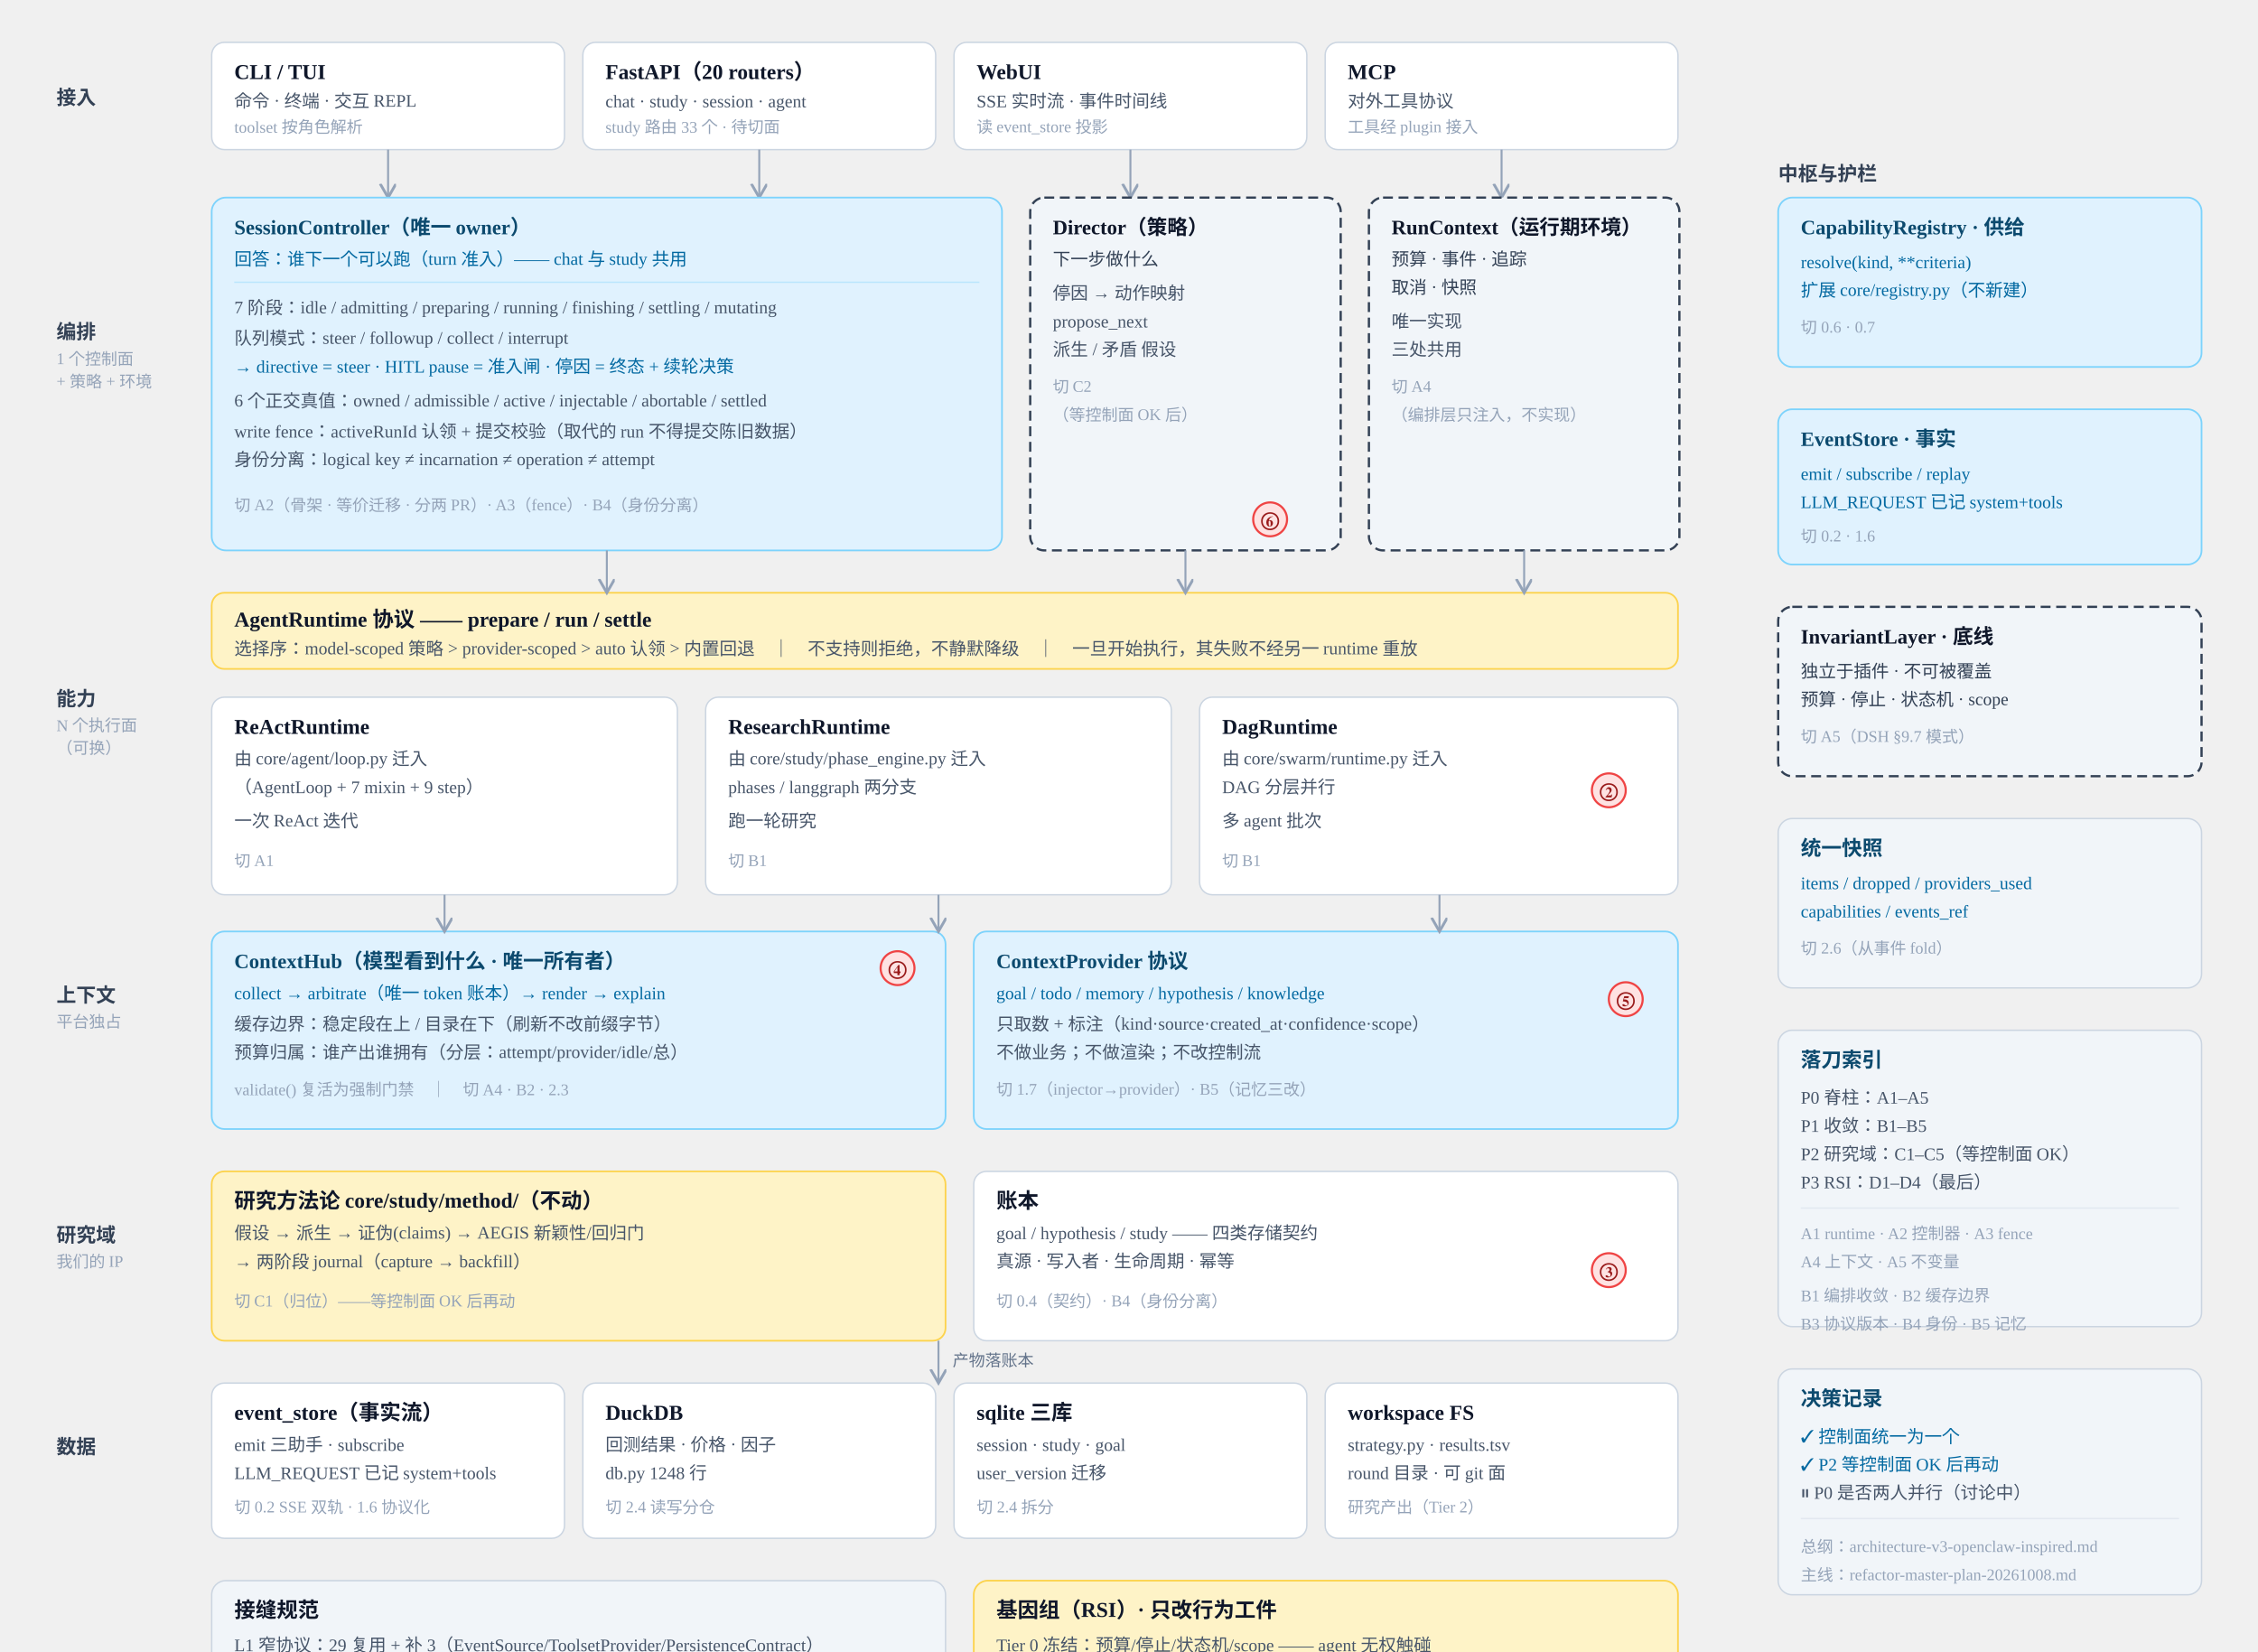
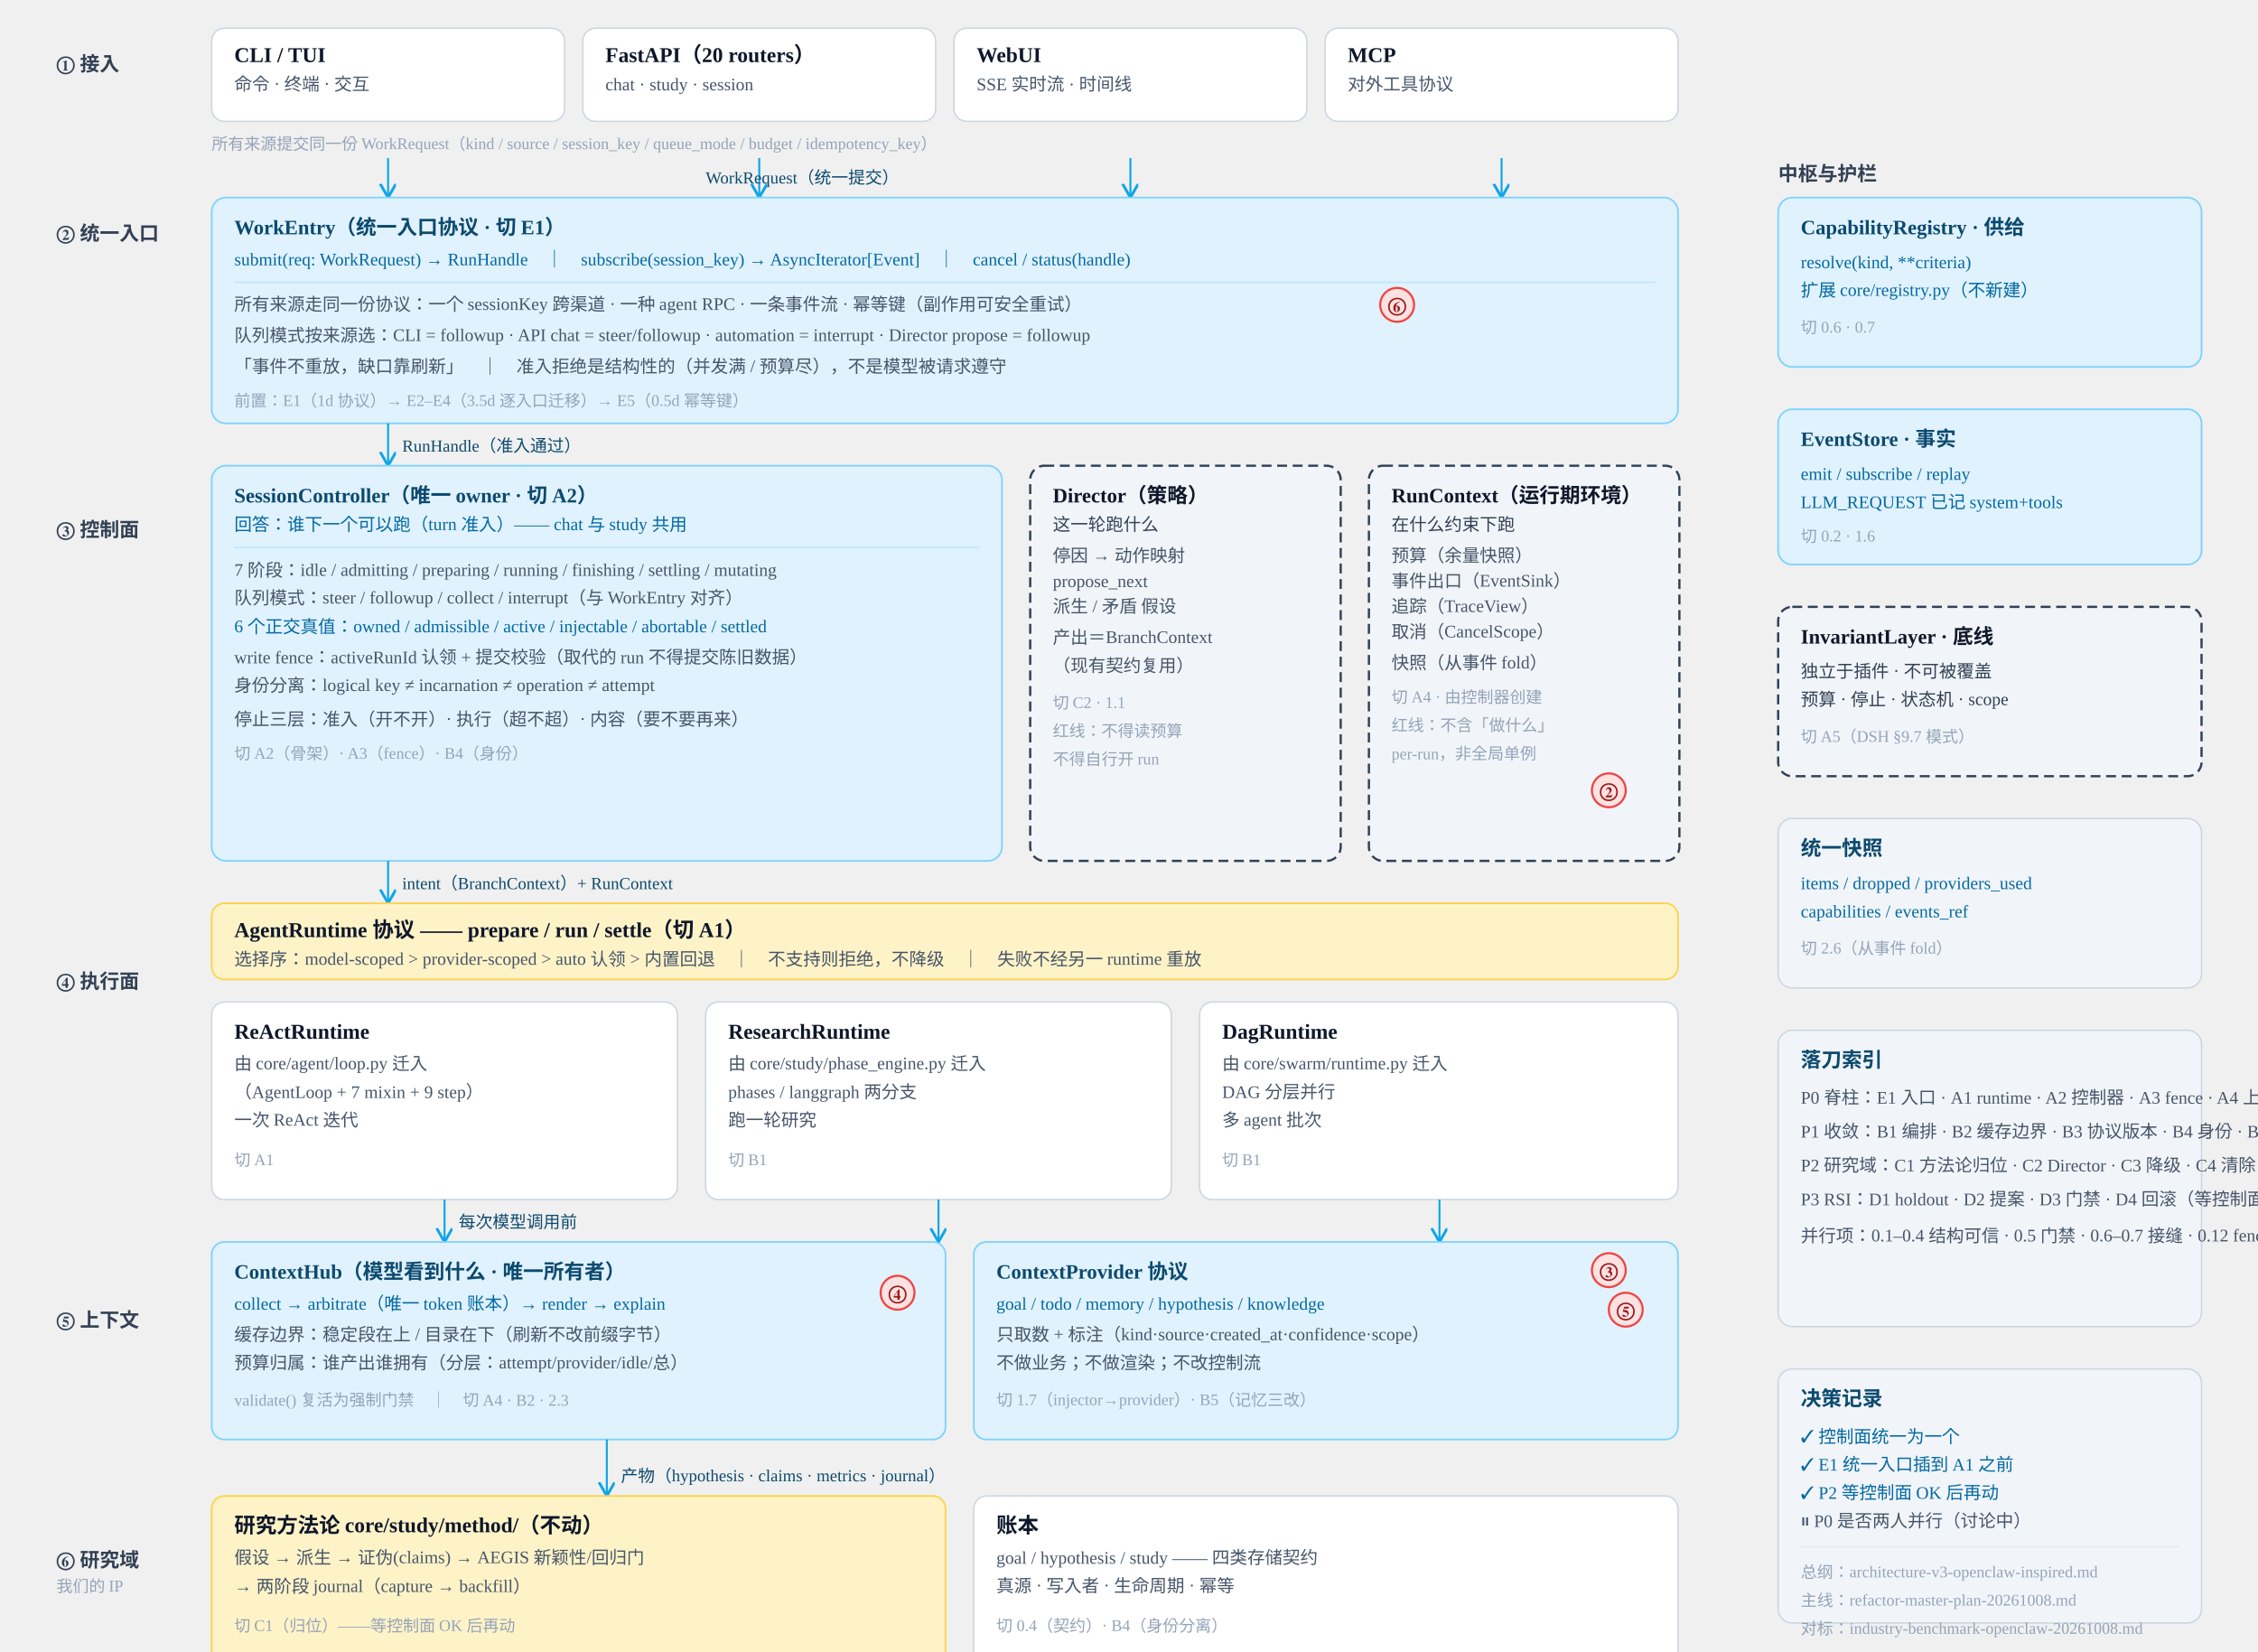
<svg xmlns="http://www.w3.org/2000/svg" viewBox="0 0 1600 1170" width="1600" height="1170" role="img" aria-labelledby="t d">
  <style>
    .lyr{font-size:14px;font-weight:600;fill:#334155}
    .bt{font-size:15px;font-weight:600;fill:#0f172a}
    .st{font-size:12.5px;fill:#475569}
    .sm{font-size:11.5px;fill:#94a3b8}
    .hub{font-size:14.5px;font-weight:600;fill:#0c4a6e}
    .hq{font-size:12.5px;fill:#0369a1}
    .mono{font-size:12px;fill:#334155;font-family:ui-monospace,Menlo,Consolas,monospace}
+     .flow-lbl{font-size:12px;font-weight:500;fill:#0c4a6e}
    .box{fill:#fff;stroke:#cbd5e1;stroke-width:1}
    .boxb{fill:#e0f2fe;stroke:#7dd3fc;stroke-width:1.2}
    .boxa{fill:#fef3c7;stroke:#fcd34d;stroke-width:1.2}
    .boxd{fill:#f1f5f9;stroke:#334155;stroke-width:1.6;stroke-dasharray:7 4}
    .boxg{fill:#f1f5f9;stroke:#cbd5e1;stroke-width:1}
    .ar{stroke:#94a3b8;stroke-width:1.4;fill:none;marker-end:url(#a1)}
    .arb{stroke:#0ea5e9;stroke-width:1.4;fill:none;marker-end:url(#a2)}
    .lbl{font-size:11.5px;fill:#64748b}
  </style>
  <defs>
    <marker id="a1" markerWidth="9" markerHeight="9" refX="7" refY="4" orient="auto">
      <path d="M0,0 L7,4 L0,8" fill="none" stroke="#94a3b8" stroke-width="1.4" />
    </marker>
    <marker id="a2" markerWidth="9" markerHeight="9" refX="7" refY="4" orient="auto">
      <path d="M0,0 L7,4 L0,8" fill="none" stroke="#0ea5e9" stroke-width="1.4" />
    </marker>
  </defs>
-   <text x="40" y="74" class="lyr">接入</text>
-   <rect x="150" y="30" width="250" height="76" rx="9" class="box" />
-   <text x="166" y="56" class="bt">CLI / TUI</text>
-   <text x="166" y="76" class="st">命令 · 终端 · 交互 REPL</text>
-   <text x="166" y="94" class="sm">toolset 按角色解析</text>
-   <rect x="413" y="30" width="250" height="76" rx="9" class="box" />
-   <text x="429" y="56" class="bt">FastAPI（20 routers）</text>
-   <text x="429" y="76" class="st">chat · study · session · agent</text>
-   <text x="429" y="94" class="sm">study 路由 33 个 · 待切面</text>
-   <rect x="676" y="30" width="250" height="76" rx="9" class="box" />
-   <text x="692" y="56" class="bt">WebUI</text>
-   <text x="692" y="76" class="st">SSE 实时流 · 事件时间线</text>
-   <text x="692" y="94" class="sm">读 event_store 投影</text>
-   <rect x="939" y="30" width="250" height="76" rx="9" class="box" />
-   <text x="955" y="56" class="bt">MCP</text>
-   <text x="955" y="76" class="st">对外工具协议</text>
-   <text x="955" y="94" class="sm">工具经 plugin 接入</text>
-   <line x1="275" y1="106" x2="275" y2="140" class="ar" />
-   <line x1="538" y1="106" x2="538" y2="140" class="ar" />
-   <line x1="801" y1="106" x2="801" y2="140" class="ar" />
-   <line x1="1064" y1="106" x2="1064" y2="140" class="ar" />
-   <text x="40" y="240" class="lyr">编排</text>
-   <text x="40" y="258" class="sm">1 个控制面</text>
-   <text x="40" y="274" class="sm">+ 策略 + 环境</text>
-   <rect x="150" y="140" width="560" height="250" rx="10" class="boxb" />
-   <text x="166" y="166" class="hub">SessionController（唯一 owner）</text>
-   <text x="166" y="188" class="hq">回答：谁下一个可以跑（turn 准入）—— chat 与 study 共用</text>
-   <line x1="166" y1="200" x2="694" y2="200" stroke="#bae6fd" />
-   <text x="166" y="222" class="st">7 阶段：idle / admitting / preparing / running / finishing / settling / mutating</text>
-   <text x="166" y="244" class="st">队列模式：steer / followup / collect / interrupt</text>
-   <text x="166" y="264" class="hq">　→ directive = steer · HITL pause = 准入闸 · 停因 = 终态 + 续轮决策</text>
-   <text x="166" y="288" class="st">6 个正交真值：owned / admissible / active / injectable / abortable / settled</text>
-   <text x="166" y="310" class="st">write fence：activeRunId 认领 + 提交校验（取代的 run 不得提交陈旧数据）</text>
-   <text x="166" y="330" class="st">身份分离：logical key ≠ incarnation ≠ operation ≠ attempt</text>
-   <text x="166" y="362" class="sm">切 A2（骨架 · 等价迁移 · 分两 PR）· A3（fence）· B4（身份分离）</text>
-   <rect x="730" y="140" width="220" height="250" rx="10" class="boxd" />
-   <text x="746" y="166" class="hub" style="fill:#0f172a">Director（策略）</text>
-   <text x="746" y="188" class="hq" style="fill:#334155">下一步做什么</text>
-   <text x="746" y="212" class="st">停因 → 动作映射</text>
-   <text x="746" y="232" class="st">propose_next</text>
-   <text x="746" y="252" class="st">派生 / 矛盾 假设</text>
-   <text x="746" y="278" class="sm">切 C2</text>
-   <text x="746" y="298" class="sm">（等控制面 OK 后）</text>
-   <rect x="970" y="140" width="220" height="250" rx="10" class="boxd" />
-   <text x="986" y="166" class="hub" style="fill:#0f172a">RunContext（运行期环境）</text>
-   <text x="986" y="188" class="hq" style="fill:#334155">预算 · 事件 · 追踪</text>
-   <text x="986" y="208" class="hq" style="fill:#334155">取消 · 快照</text>
-   <text x="986" y="232" class="st">唯一实现</text>
-   <text x="986" y="252" class="st">三处共用</text>
-   <text x="986" y="278" class="sm">切 A4</text>
-   <text x="986" y="298" class="sm">（编排层只注入，不实现）</text>
-   <text x="40" y="500" class="lyr">能力</text>
-   <text x="40" y="518" class="sm">N 个执行面</text>
-   <text x="40" y="534" class="sm">（可换）</text>
-   <rect x="150" y="420" width="1039" height="54" rx="9" class="boxa" />
-   <text x="166" y="444" class="bt">AgentRuntime 协议 —— prepare / run / settle</text>
-   <text x="166" y="464" class="st">选择序：model-scoped 策略 &gt; provider-scoped &gt; auto 认领 &gt; 内置回退　｜　不支持则拒绝，不静默降级　｜　一旦开始执行，其失败不经另一 runtime 重放</text>
-   <rect x="150" y="494" width="330" height="140" rx="9" class="box" />
-   <text x="166" y="520" class="bt">ReActRuntime</text>
-   <text x="166" y="542" class="st">由 core/agent/loop.py 迁入</text>
-   <text x="166" y="562" class="st">（AgentLoop + 7 mixin + 9 step）</text>
-   <text x="166" y="586" class="st">一次 ReAct 迭代</text>
-   <text x="166" y="614" class="sm">切 A1</text>
-   <rect x="500" y="494" width="330" height="140" rx="9" class="box" />
-   <text x="516" y="520" class="bt">ResearchRuntime</text>
-   <text x="516" y="542" class="st">由 core/study/phase_engine.py 迁入</text>
-   <text x="516" y="562" class="st">phases / langgraph 两分支</text>
-   <text x="516" y="586" class="st">跑一轮研究</text>
-   <text x="516" y="614" class="sm">切 B1</text>
-   <rect x="850" y="494" width="339" height="140" rx="9" class="box" />
-   <text x="866" y="520" class="bt">DagRuntime</text>
-   <text x="866" y="542" class="st">由 core/swarm/runtime.py 迁入</text>
-   <text x="866" y="562" class="st">DAG 分层并行</text>
-   <text x="866" y="586" class="st">多 agent 批次</text>
-   <text x="866" y="614" class="sm">切 B1</text>
-   <text x="40" y="710" class="lyr">上下文</text>
-   <text x="40" y="728" class="sm">平台独占</text>
-   <rect x="150" y="660" width="520" height="140" rx="9" class="boxb" />
-   <text x="166" y="686" class="hub">ContextHub（模型看到什么 · 唯一所有者）</text>
-   <text x="166" y="708" class="hq">collect → arbitrate（唯一 token 账本）→ render → explain</text>
-   <text x="166" y="730" class="st">缓存边界：稳定段在上 / 目录在下（刷新不改前缀字节）</text>
-   <text x="166" y="750" class="st">预算归属：谁产出谁拥有（分层：attempt/provider/idle/总）</text>
-   <text x="166" y="776" class="sm">validate() 复活为强制门禁　｜　切 A4 · B2 · 2.3</text>
-   <rect x="690" y="660" width="499" height="140" rx="9" class="boxb" />
-   <text x="706" y="686" class="hub">ContextProvider 协议</text>
-   <text x="706" y="708" class="hq">goal / todo / memory / hypothesis / knowledge</text>
-   <text x="706" y="730" class="st">只取数 + 标注（kind·source·created_at·confidence·scope）</text>
-   <text x="706" y="750" class="st">不做业务；不做渲染；不改控制流</text>
-   <text x="706" y="776" class="sm">切 1.7（injector→provider）· B5（记忆三改）</text>
-   <line x1="430" y1="390" x2="430" y2="420" class="ar" />
-   <line x1="840" y1="390" x2="840" y2="420" class="ar" />
-   <line x1="1080" y1="390" x2="1080" y2="420" class="ar" />
-   <line x1="315" y1="634" x2="315" y2="660" class="ar" />
-   <line x1="665" y1="634" x2="665" y2="660" class="ar" />
-   <line x1="1020" y1="634" x2="1020" y2="660" class="ar" />
-   <text x="40" y="880" class="lyr">研究域</text>
-   <text x="40" y="898" class="sm">我们的 IP</text>
-   <rect x="150" y="830" width="520" height="120" rx="9" class="boxa" />
-   <text x="166" y="856" class="bt">研究方法论 core/study/method/（不动）</text>
-   <text x="166" y="878" class="st">假设 → 派生 → 证伪(claims) → AEGIS 新颖性/回归门</text>
-   <text x="166" y="898" class="st">→ 两阶段 journal（capture → backfill）</text>
-   <text x="166" y="926" class="sm">切 C1（归位）——等控制面 OK 后再动</text>
-   <rect x="690" y="830" width="499" height="120" rx="9" class="box" />
-   <text x="706" y="856" class="bt">账本</text>
-   <text x="706" y="878" class="st">goal / hypothesis / study —— 四类存储契约</text>
-   <text x="706" y="898" class="st">真源 · 写入者 · 生命周期 · 幂等</text>
-   <text x="706" y="926" class="sm">切 0.4（契约）· B4（身份分离）</text>
-   <line x1="665" y1="950" x2="665" y2="980" class="ar" />
-   <text x="675" y="968" class="lbl">产物落账本</text>
-   <text x="40" y="1030" class="lyr">数据</text>
-   <rect x="150" y="980" width="250" height="110" rx="9" class="box" />
-   <text x="166" y="1006" class="bt">event_store（事实流）</text>
-   <text x="166" y="1028" class="st">emit 三助手 · subscribe</text>
-   <text x="166" y="1048" class="st">LLM_REQUEST 已记 system+tools</text>
-   <text x="166" y="1072" class="sm">切 0.2 SSE 双轨 · 1.6 协议化</text>
-   <rect x="413" y="980" width="250" height="110" rx="9" class="box" />
-   <text x="429" y="1006" class="bt">DuckDB</text>
-   <text x="429" y="1028" class="st">回测结果 · 价格 · 因子</text>
-   <text x="429" y="1048" class="st">db.py 1248 行</text>
-   <text x="429" y="1072" class="sm">切 2.4 读写分仓</text>
-   <rect x="676" y="980" width="250" height="110" rx="9" class="box" />
-   <text x="692" y="1006" class="bt">sqlite 三库</text>
-   <text x="692" y="1028" class="st">session · study · goal</text>
-   <text x="692" y="1048" class="st">user_version 迁移</text>
-   <text x="692" y="1072" class="sm">切 2.4 拆分</text>
-   <rect x="939" y="980" width="250" height="110" rx="9" class="box" />
-   <text x="955" y="1006" class="bt">workspace FS</text>
-   <text x="955" y="1028" class="st">strategy.py · results.tsv</text>
-   <text x="955" y="1048" class="st">round 目录 · 可 git 面</text>
-   <text x="955" y="1072" class="sm">研究产出（Tier 2）</text>
-   <rect x="150" y="1120" width="520" height="130" rx="10" class="boxg" />
-   <text x="166" y="1146" class="bt">接缝规范</text>
-   <text x="166" y="1170" class="st">L1 窄协议：29 复用 + 补 3（EventSource/ToolsetProvider/PersistenceContract）</text>
-   <text x="166" y="1190" class="st">L2 统一注册：扩展 core/registry.py（不新建平行注册表）</text>
-   <text x="166" y="1210" class="st">L3 一致性套件：每协议一套可运行 pytest</text>
-   <text x="166" y="1236" class="sm">+ 协议版本化：PROTOCOL_VERSION，不匹配即拒绝（切 B3）</text>
-   <rect x="690" y="1120" width="499" height="130" rx="10" class="boxa" />
-   <text x="706" y="1146" class="bt">基因组（RSI）· 只改行为工件</text>
-   <text x="706" y="1170" class="st">Tier 0 冻结：预算/停止/状态机/scope —— agent 无权触碰</text>
-   <text x="706" y="1190" class="st">Tier 1 提案制：.prompts / .skills / 工具集组合 → 三重门禁 → git 回滚</text>
-   <text x="706" y="1210" class="st">Tier 2 可自改：strategy.py / config / 因子（研究产出，非进化）</text>
-   <text x="706" y="1236" class="sm">先决条件：holdout 集（现缺）+ 不变量层上线</text>
+   <text x="40" y="50" class="lyr">① 接入</text>
+   <rect x="150" y="20" width="250" height="66" rx="9" class="box" />
+   <text x="166" y="44" class="bt">CLI / TUI</text>
+   <text x="166" y="64" class="st">命令 · 终端 · 交互</text>
+   <rect x="413" y="20" width="250" height="66" rx="9" class="box" />
+   <text x="429" y="44" class="bt">FastAPI（20 routers）</text>
+   <text x="429" y="64" class="st">chat · study · session</text>
+   <rect x="676" y="20" width="250" height="66" rx="9" class="box" />
+   <text x="692" y="44" class="bt">WebUI</text>
+   <text x="692" y="64" class="st">SSE 实时流 · 时间线</text>
+   <rect x="939" y="20" width="250" height="66" rx="9" class="box" />
+   <text x="955" y="44" class="bt">MCP</text>
+   <text x="955" y="64" class="st">对外工具协议</text>
+   <text x="150" y="106" class="sm">所有来源提交同一份 WorkRequest（kind / source / session_key / queue_mode / budget / idempotency_key）</text>
+   <line x1="275" y1="112" x2="275" y2="140" class="arb" />
+   <line x1="538" y1="112" x2="538" y2="140" class="arb" />
+   <line x1="801" y1="112" x2="801" y2="140" class="arb" />
+   <line x1="1064" y1="112" x2="1064" y2="140" class="arb" />
+   <text x="500" y="130" class="flow-lbl">WorkRequest（统一提交）</text>
+   <text x="40" y="170" class="lyr">② 统一入口</text>
+   <rect x="150" y="140" width="1039" height="160" rx="10" class="boxb" />
+   <text x="166" y="166" class="hub">WorkEntry（统一入口协议 · 切 E1）</text>
+   <text x="166" y="188" class="hq">submit(req: WorkRequest) → RunHandle　｜　subscribe(session_key) → AsyncIterator[Event]　｜　cancel / status(handle)</text>
+   <line x1="166" y1="200" x2="1173" y2="200" stroke="#bae6fd" />
+   <text x="166" y="220" class="st">所有来源走同一份协议：一个 sessionKey 跨渠道 · 一种 agent RPC · 一条事件流 · 幂等键（副作用可安全重试）</text>
+   <text x="166" y="242" class="st">队列模式按来源选：CLI = followup · API chat = steer/followup · automation = interrupt · Director propose = followup</text>
+   <text x="166" y="264" class="st">「事件不重放，缺口靠刷新」　｜　准入拒绝是结构性的（并发满 / 预算尽），不是模型被请求遵守</text>
+   <text x="166" y="288" class="sm">前置：E1（1d 协议）→ E2–E4（3.5d 逐入口迁移）→ E5（0.5d 幂等键）</text>
+   <line x1="275" y1="300" x2="275" y2="330" class="arb" />
+   <text x="285" y="320" class="flow-lbl">RunHandle（准入通过）</text>
+   <text x="40" y="380" class="lyr">③ 控制面</text>
+   <rect x="150" y="330" width="560" height="280" rx="10" class="boxb" />
+   <text x="166" y="356" class="hub">SessionController（唯一 owner · 切 A2）</text>
+   <text x="166" y="376" class="hq">回答：谁下一个可以跑（turn 准入）—— chat 与 study 共用</text>
+   <line x1="166" y1="388" x2="694" y2="388" stroke="#bae6fd" />
+   <text x="166" y="408" class="st">7 阶段：idle / admitting / preparing / running / finishing / settling / mutating</text>
+   <text x="166" y="428" class="st">队列模式：steer / followup / collect / interrupt（与 WorkEntry 对齐）</text>
+   <text x="166" y="448" class="hq">6 个正交真值：owned / admissible / active / injectable / abortable / settled</text>
+   <text x="166" y="470" class="st">write fence：activeRunId 认领 + 提交校验（取代的 run 不得提交陈旧数据）</text>
+   <text x="166" y="490" class="st">身份分离：logical key ≠ incarnation ≠ operation ≠ attempt</text>
+   <text x="166" y="514" class="st">停止三层：准入（开不开）· 执行（超不超）· 内容（要不要再来）</text>
+   <text x="166" y="538" class="sm">切 A2（骨架）· A3（fence）· B4（身份）</text>
+   <rect x="730" y="330" width="220" height="280" rx="10" class="boxd" />
+   <text x="746" y="356" class="hub" style="fill:#0f172a">Director（策略）</text>
+   <text x="746" y="376" class="hq" style="fill:#334155">这一轮跑什么</text>
+   <text x="746" y="398" class="st">停因 → 动作映射</text>
+   <text x="746" y="416" class="st">propose_next</text>
+   <text x="746" y="434" class="st">派生 / 矛盾 假设</text>
+   <text x="746" y="456" class="st">产出＝BranchContext</text>
+   <text x="746" y="476" class="st">（现有契约复用）</text>
+   <text x="746" y="502" class="sm">切 C2 · 1.1</text>
+   <text x="746" y="522" class="sm">红线：不得读预算</text>
+   <text x="746" y="542" class="sm">　　　不得自行开 run</text>
+   <rect x="970" y="330" width="220" height="280" rx="10" class="boxd" />
+   <text x="986" y="356" class="hub" style="fill:#0f172a">RunContext（运行期环境）</text>
+   <text x="986" y="376" class="hq" style="fill:#334155">在什么约束下跑</text>
+   <text x="986" y="398" class="st">预算（余量快照）</text>
+   <text x="986" y="416" class="st">事件出口（EventSink）</text>
+   <text x="986" y="434" class="st">追踪（TraceView）</text>
+   <text x="986" y="452" class="st">取消（CancelScope）</text>
+   <text x="986" y="474" class="st">快照（从事件 fold）</text>
+   <text x="986" y="498" class="sm">切 A4 · 由控制器创建</text>
+   <text x="986" y="518" class="sm">红线：不含「做什么」</text>
+   <text x="986" y="538" class="sm">　　　per-run，非全局单例</text>
+   <line x1="275" y1="610" x2="275" y2="640" class="arb" />
+   <text x="285" y="630" class="flow-lbl">intent（BranchContext）+ RunContext</text>
+   <text x="40" y="700" class="lyr">④ 执行面</text>
+   <rect x="150" y="640" width="1039" height="54" rx="9" class="boxa" />
+   <text x="166" y="664" class="bt">AgentRuntime 协议 —— prepare / run / settle（切 A1）</text>
+   <text x="166" y="684" class="st">选择序：model-scoped &gt; provider-scoped &gt; auto 认领 &gt; 内置回退　｜　不支持则拒绝，不降级　｜　失败不经另一 runtime 重放</text>
+   <rect x="150" y="710" width="330" height="140" rx="9" class="box" />
+   <text x="166" y="736" class="bt">ReActRuntime</text>
+   <text x="166" y="758" class="st">由 core/agent/loop.py 迁入</text>
+   <text x="166" y="778" class="st">（AgentLoop + 7 mixin + 9 step）</text>
+   <text x="166" y="798" class="st">一次 ReAct 迭代</text>
+   <text x="166" y="826" class="sm">切 A1</text>
+   <rect x="500" y="710" width="330" height="140" rx="9" class="box" />
+   <text x="516" y="736" class="bt">ResearchRuntime</text>
+   <text x="516" y="758" class="st">由 core/study/phase_engine.py 迁入</text>
+   <text x="516" y="778" class="st">phases / langgraph 两分支</text>
+   <text x="516" y="798" class="st">跑一轮研究</text>
+   <text x="516" y="826" class="sm">切 B1</text>
+   <rect x="850" y="710" width="339" height="140" rx="9" class="box" />
+   <text x="866" y="736" class="bt">DagRuntime</text>
+   <text x="866" y="758" class="st">由 core/swarm/runtime.py 迁入</text>
+   <text x="866" y="778" class="st">DAG 分层并行</text>
+   <text x="866" y="798" class="st">多 agent 批次</text>
+   <text x="866" y="826" class="sm">切 B1</text>
+   <line x1="315" y1="850" x2="315" y2="880" class="arb" />
+   <line x1="665" y1="850" x2="665" y2="880" class="arb" />
+   <line x1="1020" y1="850" x2="1020" y2="880" class="arb" />
+   <text x="325" y="870" class="flow-lbl">每次模型调用前</text>
+   <text x="40" y="940" class="lyr">⑤ 上下文</text>
+   <rect x="150" y="880" width="520" height="140" rx="9" class="boxb" />
+   <text x="166" y="906" class="hub">ContextHub（模型看到什么 · 唯一所有者）</text>
+   <text x="166" y="928" class="hq">collect → arbitrate（唯一 token 账本）→ render → explain</text>
+   <text x="166" y="950" class="st">缓存边界：稳定段在上 / 目录在下（刷新不改前缀字节）</text>
+   <text x="166" y="970" class="st">预算归属：谁产出谁拥有（分层：attempt/provider/idle/总）</text>
+   <text x="166" y="996" class="sm">validate() 复活为强制门禁　｜　切 A4 · B2 · 2.3</text>
+   <rect x="690" y="880" width="499" height="140" rx="9" class="boxb" />
+   <text x="706" y="906" class="hub">ContextProvider 协议</text>
+   <text x="706" y="928" class="hq">goal / todo / memory / hypothesis / knowledge</text>
+   <text x="706" y="950" class="st">只取数 + 标注（kind·source·created_at·confidence·scope）</text>
+   <text x="706" y="970" class="st">不做业务；不做渲染；不改控制流</text>
+   <text x="706" y="996" class="sm">切 1.7（injector→provider）· B5（记忆三改）</text>
+   <line x1="430" y1="1020" x2="430" y2="1060" class="arb" />
+   <text x="440" y="1050" class="flow-lbl">产物（hypothesis · claims · metrics · journal）</text>
+   <text x="40" y="1110" class="lyr">⑥ 研究域</text>
+   <text x="40" y="1128" class="sm">我们的 IP</text>
+   <rect x="150" y="1060" width="520" height="120" rx="9" class="boxa" />
+   <text x="166" y="1086" class="bt">研究方法论 core/study/method/（不动）</text>
+   <text x="166" y="1108" class="st">假设 → 派生 → 证伪(claims) → AEGIS 新颖性/回归门</text>
+   <text x="166" y="1128" class="st">→ 两阶段 journal（capture → backfill）</text>
+   <text x="166" y="1156" class="sm">切 C1（归位）——等控制面 OK 后再动</text>
+   <rect x="690" y="1060" width="499" height="120" rx="9" class="box" />
+   <text x="706" y="1086" class="bt">账本</text>
+   <text x="706" y="1108" class="st">goal / hypothesis / study —— 四类存储契约</text>
+   <text x="706" y="1128" class="st">真源 · 写入者 · 生命周期 · 幂等</text>
+   <text x="706" y="1156" class="sm">切 0.4（契约）· B4（身份分离）</text>
+   <line x1="430" y1="1180" x2="430" y2="1210" class="arb" />
+   <text x="440" y="1200" class="flow-lbl">持久化</text>
+   <text x="40" y="1260" class="lyr">⑦ 数据</text>
+   <rect x="150" y="1210" width="250" height="100" rx="9" class="box" />
+   <text x="166" y="1234" class="bt">event_store（事实流）</text>
+   <text x="166" y="1254" class="st">emit 三助手 · subscribe</text>
+   <text x="166" y="1274" class="st">LLM_REQUEST 已记 system+tools</text>
+   <text x="166" y="1296" class="sm">切 0.2 SSE 双轨 · 1.6 协议化</text>
+   <rect x="413" y="1210" width="250" height="100" rx="9" class="box" />
+   <text x="429" y="1234" class="bt">DuckDB</text>
+   <text x="429" y="1254" class="st">回测结果 · 价格 · 因子</text>
+   <text x="429" y="1274" class="st">db.py 1248 行</text>
+   <text x="429" y="1296" class="sm">切 2.4 读写分仓</text>
+   <rect x="676" y="1210" width="250" height="100" rx="9" class="box" />
+   <text x="692" y="1234" class="bt">sqlite 三库</text>
+   <text x="692" y="1254" class="st">session · study · goal</text>
+   <text x="692" y="1274" class="st">user_version 迁移</text>
+   <text x="692" y="1296" class="sm">切 2.4 拆分</text>
+   <rect x="939" y="1210" width="250" height="100" rx="9" class="box" />
+   <text x="955" y="1234" class="bt">workspace FS</text>
+   <text x="955" y="1254" class="st">strategy.py · results.tsv</text>
+   <text x="955" y="1274" class="st">round 目录 · 可 git 面</text>
+   <text x="955" y="1296" class="sm">研究产出（Tier 2）</text>
+   <rect x="150" y="1350" width="520" height="130" rx="10" class="boxg" />
+   <text x="166" y="1376" class="bt">接缝规范</text>
+   <text x="166" y="1400" class="st">L1 窄协议：29 复用 + 补 3（EventSource/ToolsetProvider/PersistenceContract）</text>
+   <text x="166" y="1420" class="st">L2 统一注册：扩展 core/registry.py（不新建平行注册表）</text>
+   <text x="166" y="1440" class="st">L3 一致性套件：每协议一套可运行 pytest</text>
+   <text x="166" y="1466" class="sm">+ 协议版本化：PROTOCOL_VERSION，不匹配即拒绝（切 B3）</text>
+   <rect x="690" y="1350" width="499" height="130" rx="10" class="boxa" />
+   <text x="706" y="1376" class="bt">基因组（RSI）· 只改行为工件</text>
+   <text x="706" y="1400" class="st">Tier 0 冻结：预算/停止/状态机/scope —— agent 无权触碰</text>
+   <text x="706" y="1420" class="st">Tier 1 提案制：.prompts / .skills / 工具集组合 → 三重门禁 → git 回滚</text>
+   <text x="706" y="1440" class="st">Tier 2 可自改：strategy.py / config / 因子（研究产出，非进化）</text>
+   <text x="706" y="1466" class="sm">先决条件：holdout 集（现缺）+ 不变量层上线</text>
  <text x="1260" y="128" class="lyr">中枢与护栏</text>
  <rect x="1260" y="140" width="300" height="120" rx="10" class="boxb" />
  <text x="1276" y="166" class="hub">CapabilityRegistry · 供给</text>
  <text x="1276" y="190" class="hq">resolve(kind, **criteria)</text>
  <text x="1276" y="210" class="hq">扩展 core/registry.py（不新建）</text>
  <text x="1276" y="236" class="sm">切 0.6 · 0.7</text>
  <rect x="1260" y="290" width="300" height="110" rx="10" class="boxb" />
  <text x="1276" y="316" class="hub">EventStore · 事实</text>
  <text x="1276" y="340" class="hq">emit / subscribe / replay</text>
  <text x="1276" y="360" class="hq">LLM_REQUEST 已记 system+tools</text>
  <text x="1276" y="384" class="sm">切 0.2 · 1.6</text>
  <rect x="1260" y="430" width="300" height="120" rx="10" class="boxd" />
  <text x="1276" y="456" class="hub" style="fill:#0f172a">InvariantLayer · 底线</text>
  <text x="1276" y="480" class="hq" style="fill:#334155">独立于插件 · 不可被覆盖</text>
  <text x="1276" y="500" class="hq" style="fill:#334155">预算 · 停止 · 状态机 · scope</text>
  <text x="1276" y="526" class="sm">切 A5（DSH §9.7 模式）</text>
  <rect x="1260" y="580" width="300" height="120" rx="10" class="boxg" />
  <text x="1276" y="606" class="hub">统一快照</text>
  <text x="1276" y="630" class="hq">items / dropped / providers_used</text>
  <text x="1276" y="650" class="hq">capabilities / events_ref</text>
  <text x="1276" y="676" class="sm">切 2.6（从事件 fold）</text>
  <rect x="1260" y="730" width="300" height="210" rx="10" class="boxg" />
  <text x="1276" y="756" class="hub">落刀索引</text>
-   <text x="1276" y="782" class="st">P0 脊柱：A1–A5</text>
-   <text x="1276" y="802" class="st">P1 收敛：B1–B5</text>
-   <text x="1276" y="822" class="st">P2 研究域：C1–C5（等控制面 OK）</text>
-   <text x="1276" y="842" class="st">P3 RSI：D1–D4（最后）</text>
-   <line x1="1276" y1="856" x2="1544" y2="856" stroke="#e2e8f0" />
-   <text x="1276" y="878" class="sm">A1 runtime · A2 控制器 · A3 fence</text>
-   <text x="1276" y="898" class="sm">A4 上下文 · A5 不变量</text>
-   <text x="1276" y="922" class="sm">B1 编排收敛 · B2 缓存边界</text>
-   <text x="1276" y="942" class="sm">B3 协议版本 · B4 身份 · B5 记忆</text>
-   <rect x="1260" y="970" width="300" height="160" rx="10" class="boxg" />
+   <text x="1276" y="782" class="st">P0 脊柱：E1 入口 · A1 runtime · A2 控制器 · A3 fence · A4 上下文 · A5 不变量 · 0.11 归位</text>
+   <text x="1276" y="806" class="st">P1 收敛：B1 编排 · B2 缓存边界 · B3 协议版本 · B4 身份 · B5 记忆</text>
+   <text x="1276" y="830" class="st">P2 研究域：C1 方法论归位 · C2 Director · C3 降级 · C4 清除 · C5 调度器</text>
+   <text x="1276" y="854" class="st">P3 RSI：D1 holdout · D2 提案 · D3 门禁 · D4 回滚（等控制面 OK）</text>
+   <text x="1276" y="880" class="st">并行项：0.1–0.4 结构可信 · 0.5 门禁 · 0.6–0.7 接缝 · 0.12 fence</text>
+   <rect x="1260" y="970" width="300" height="180" rx="10" class="boxg" />
  <text x="1276" y="996" class="hub">决策记录</text>
  <text x="1276" y="1022" class="st" style="fill:#0369a1">✓ 控制面统一为一个</text>
-   <text x="1276" y="1042" class="st" style="fill:#0369a1">✓ P2 等控制面 OK 后再动</text>
-   <text x="1276" y="1062" class="st">⏸ P0 是否两人并行（讨论中）</text>
-   <line x1="1276" y1="1076" x2="1544" y2="1076" stroke="#e2e8f0" />
-   <text x="1276" y="1100" class="sm">总纲：architecture-v3-openclaw-inspired.md</text>
-   <text x="1276" y="1120" class="sm">主线：refactor-master-plan-20261008.md</text>
+   <text x="1276" y="1042" class="st" style="fill:#0369a1">✓ E1 统一入口插到 A1 之前</text>
+   <text x="1276" y="1062" class="st" style="fill:#0369a1">✓ P2 等控制面 OK 后再动</text>
+   <text x="1276" y="1082" class="st">⏸ P0 是否两人并行（讨论中）</text>
+   <line x1="1276" y1="1096" x2="1544" y2="1096" stroke="#e2e8f0" />
+   <text x="1276" y="1118" class="sm">总纲：architecture-v3-openclaw-inspired.md</text>
+   <text x="1276" y="1138" class="sm">主线：refactor-master-plan-20261008.md</text>
+   <text x="1276" y="1158" class="sm">对标：industry-benchmark-openclaw-20261008.md</text>
  <g font-size="14" font-weight="600" text-anchor="middle">
    <circle cx="1140" cy="560" r="12" fill="#fee2e2" stroke="#ef4444" stroke-width="1.5" />
    <text x="1140" y="565" fill="#991b1b">②</text>
    <circle cx="1140" cy="900" r="12" fill="#fee2e2" stroke="#ef4444" stroke-width="1.5" />
    <text x="1140" y="905" fill="#991b1b">③</text>
-     <circle cx="636" cy="686" r="12" fill="#fee2e2" stroke="#ef4444" stroke-width="1.5" />
-     <text x="636" y="691" fill="#991b1b">④</text>
-     <circle cx="1152" cy="708" r="12" fill="#fee2e2" stroke="#ef4444" stroke-width="1.5" />
-     <text x="1152" y="713" fill="#991b1b">⑤</text>
-     <circle cx="900" cy="368" r="12" fill="#fee2e2" stroke="#ef4444" stroke-width="1.5" />
-     <text x="900" y="373" fill="#991b1b">⑥</text>
+     <circle cx="636" cy="916" r="12" fill="#fee2e2" stroke="#ef4444" stroke-width="1.5" />
+     <text x="636" y="921" fill="#991b1b">④</text>
+     <circle cx="1152" cy="928" r="12" fill="#fee2e2" stroke="#ef4444" stroke-width="1.5" />
+     <text x="1152" y="933" fill="#991b1b">⑤</text>
+     <circle cx="990" cy="216" r="12" fill="#fee2e2" stroke="#ef4444" stroke-width="1.5" />
+     <text x="990" y="221" fill="#991b1b">⑥</text>
  </g>
</svg>
